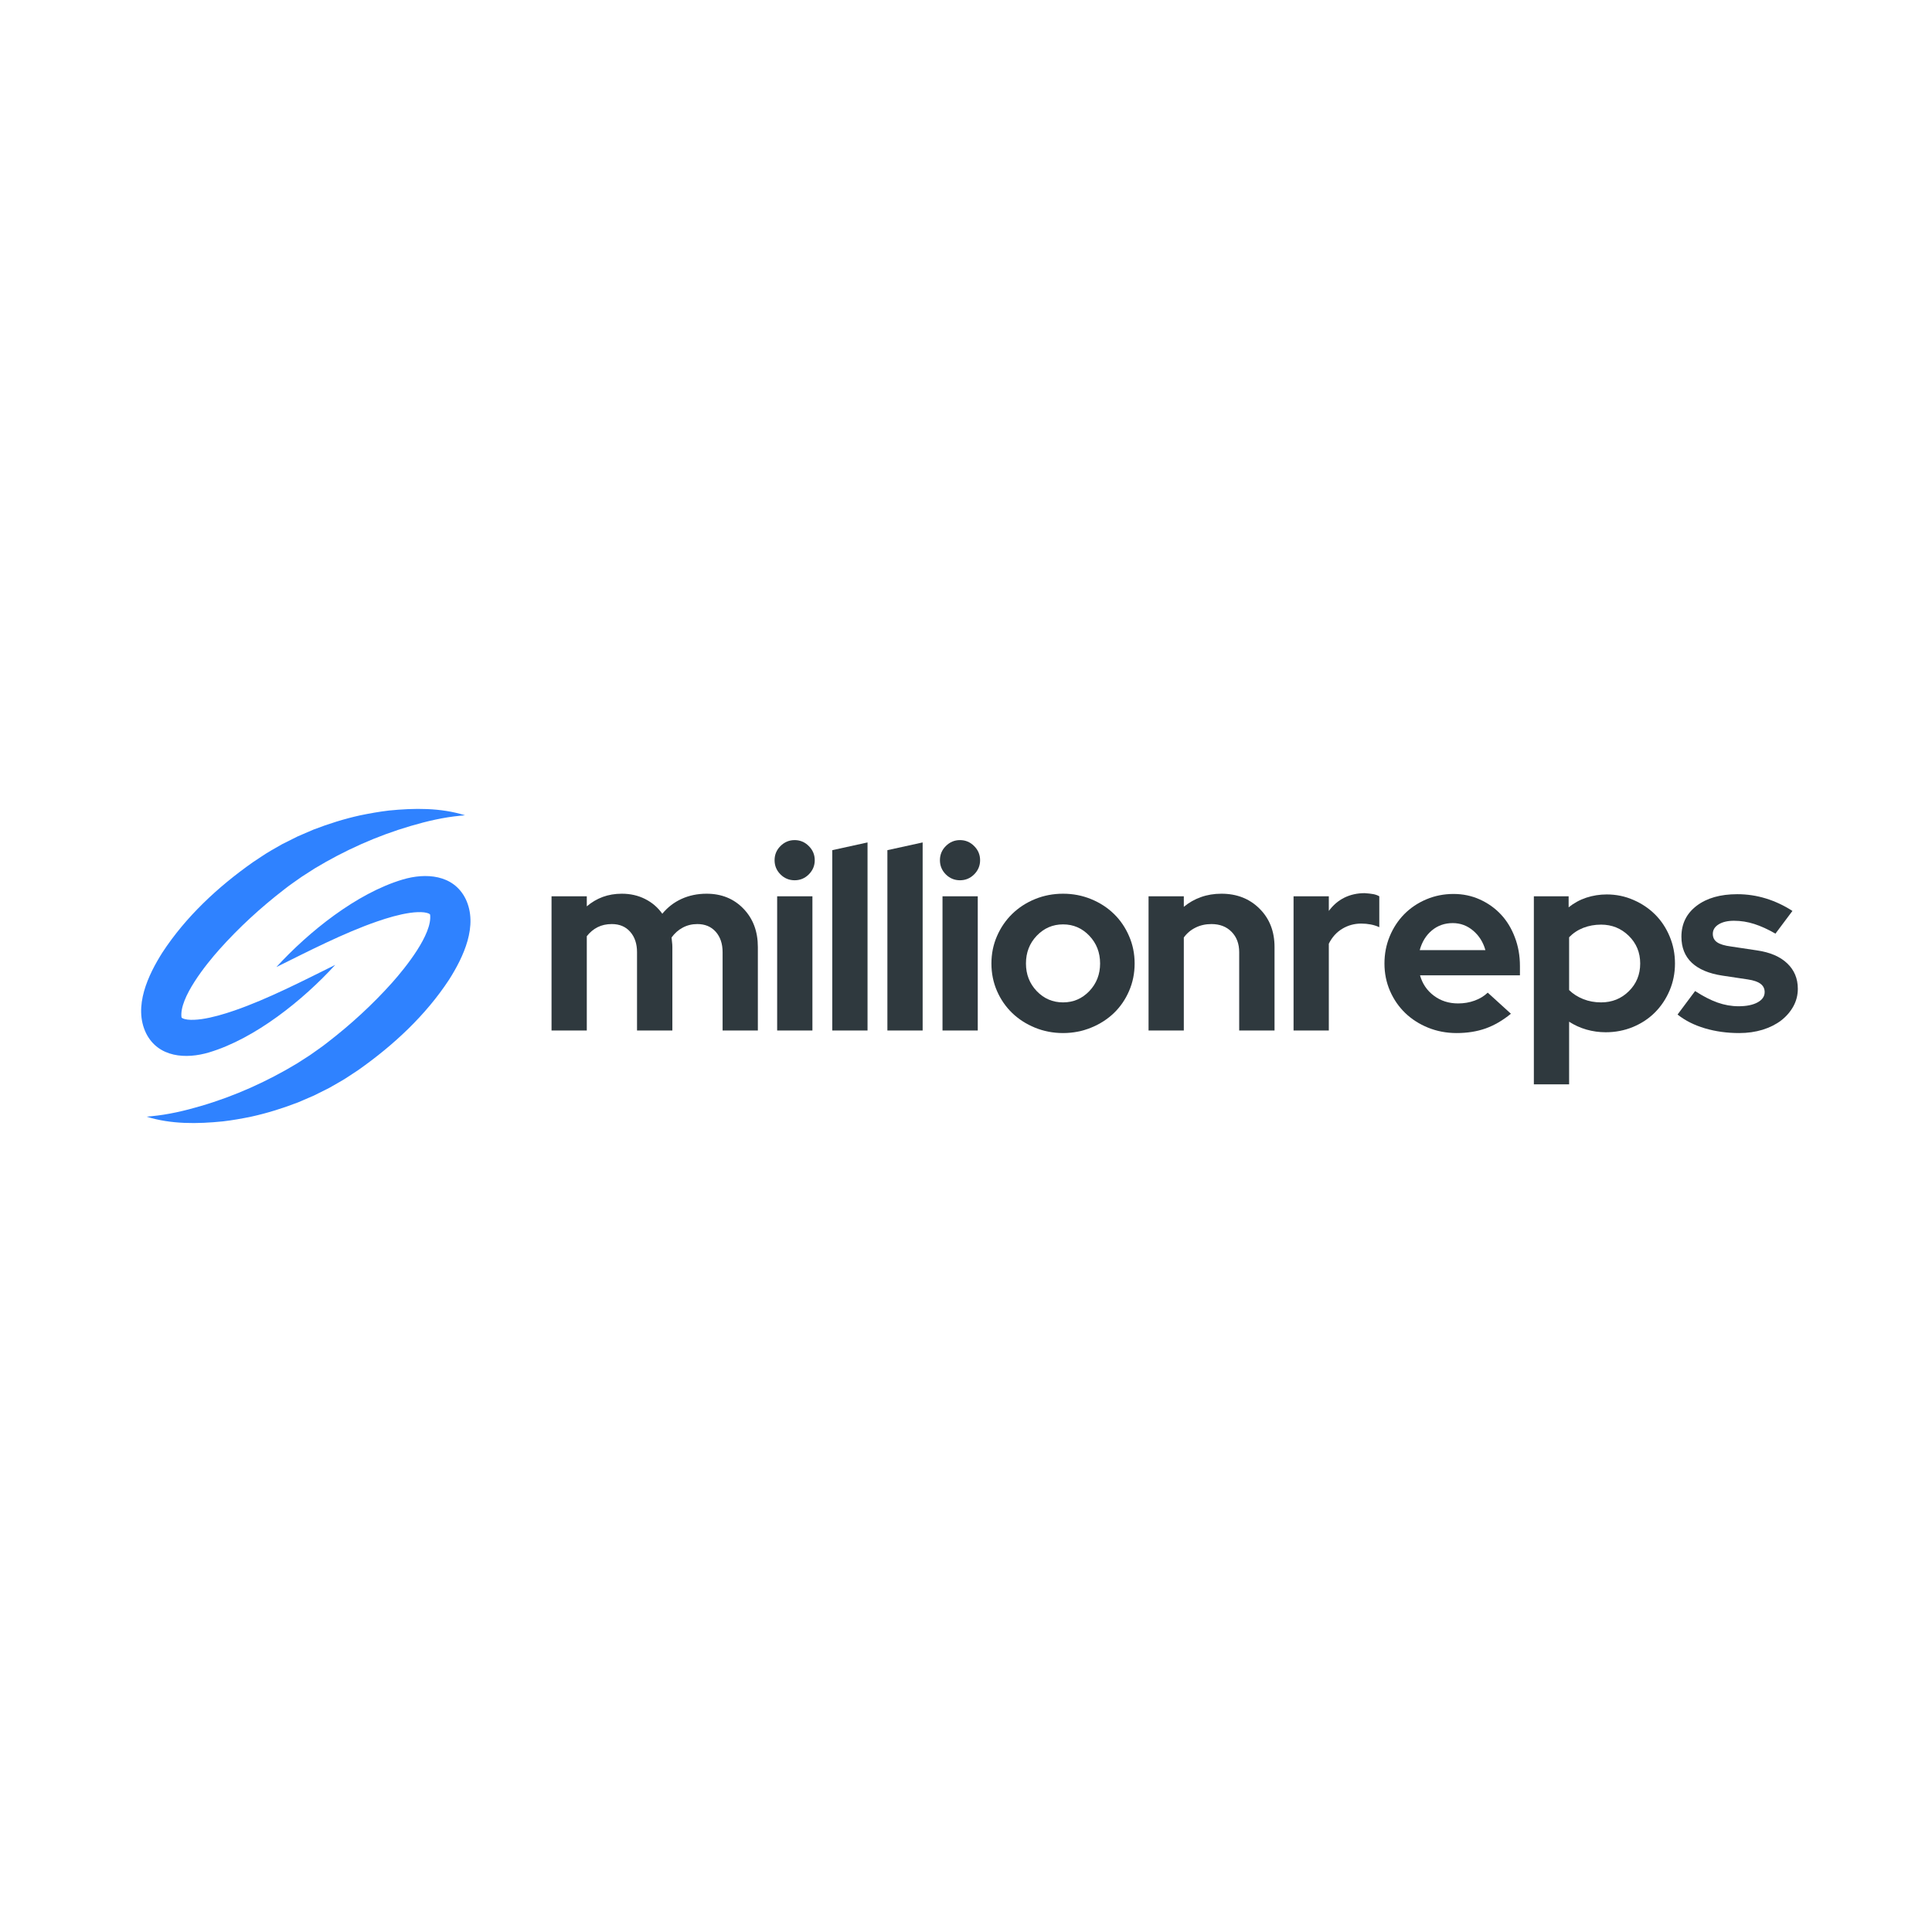
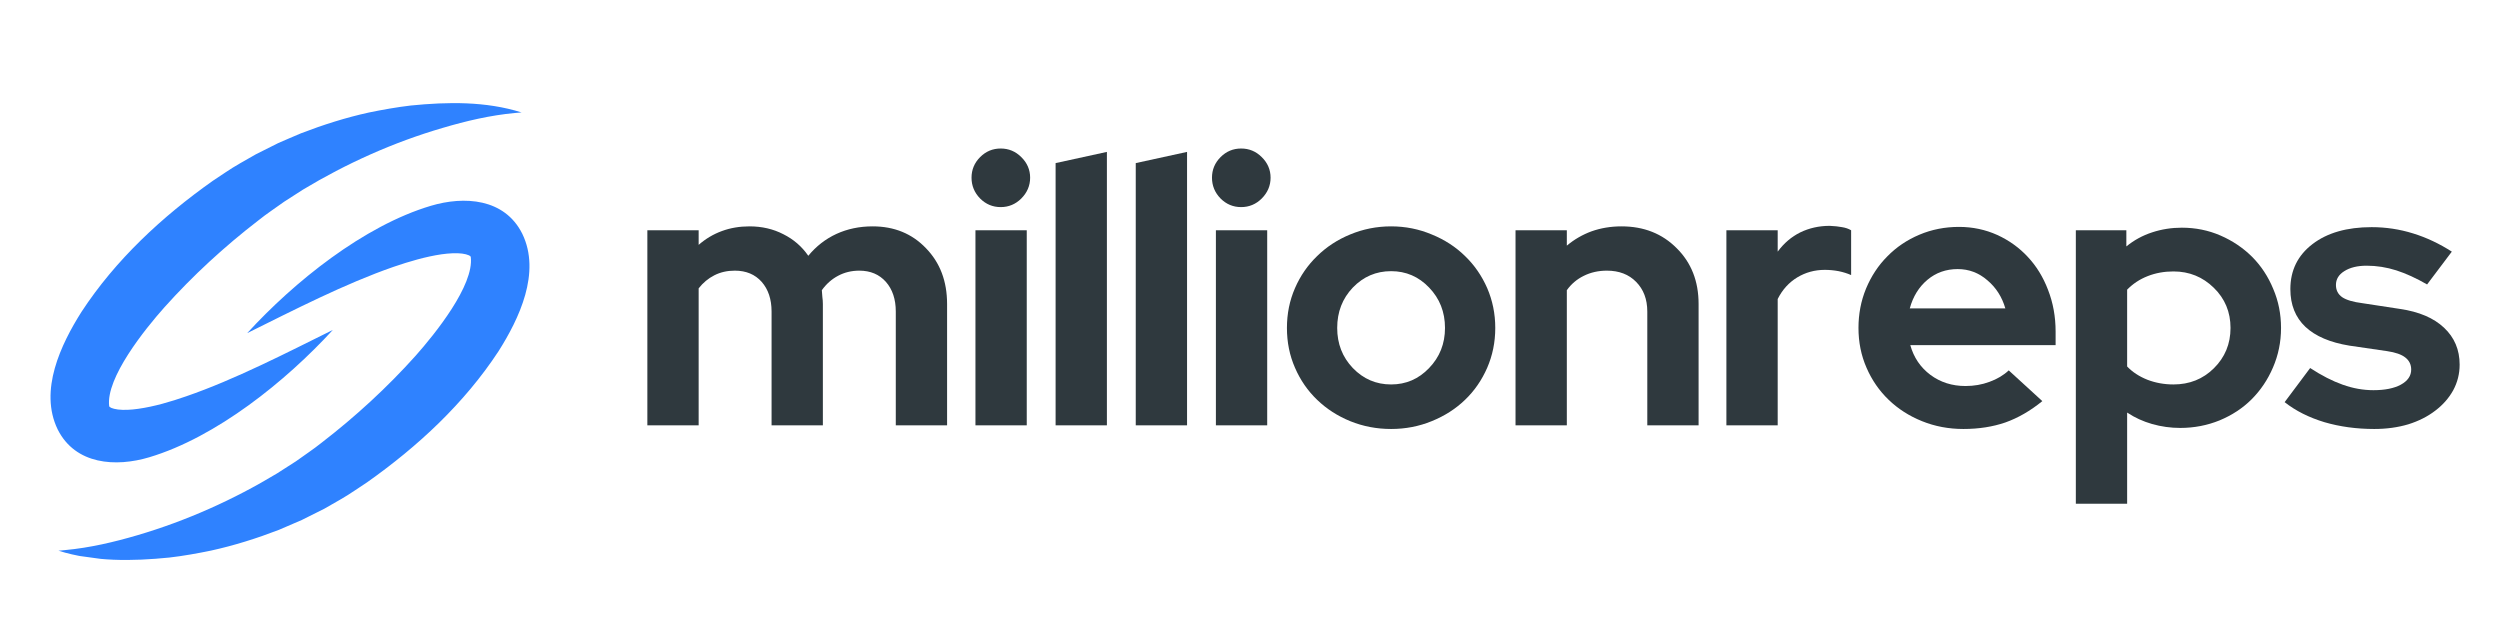
- <svg xmlns="http://www.w3.org/2000/svg" width="500" zoomAndPan="magnify" viewBox="0 0 375 375" height="500" preserveAspectRatio="xMidYMid meet" version="1.2">
+ <svg xmlns="http://www.w3.org/2000/svg" width="200" zoomAndPan="magnify" viewBox="0 0 150 37.5" height="50" preserveAspectRatio="xMidYMid meet" version="1.2">
  <defs>
-     <clipPath id="a63cc081c9">
-       <path d="M 27 157 L 92 157 L 92 218 L 27 218 Z M 27 157 " />
+     <clipPath id="80e6f5908e">
+       <path d="M 3 6 L 32 6 L 32 34 L 3 34 Z M 3 6 " />
    </clipPath>
-     <clipPath id="9240debf96">
-       <path d="M 32.09 149.43 L 95.992 158.191 L 86.723 225.809 L 22.82 217.051 Z M 32.09 149.43 " />
+     <clipPath id="8014b188ce">
+       <path d="M 5.141 2.781 L 33.738 6.703 L 29.617 36.766 L 1.02 32.844 Z M 5.141 2.781 " />
    </clipPath>
-     <clipPath id="afa17623b3">
-       <path d="M 32.09 149.43 L 95.992 158.191 L 86.723 225.809 L 22.82 217.051 Z M 32.09 149.43 " />
+     <clipPath id="7aeb16b16b">
+       <path d="M 5.141 2.781 L 33.738 6.703 L 29.617 36.766 L 1.02 32.844 Z M 5.141 2.781 " />
+     </clipPath>
+     <clipPath id="94c7d1f066">
+       <rect x="0" width="112" y="0" height="31" />
    </clipPath>
  </defs>
-   <g id="72d70a0b52">
-     <g clip-rule="nonzero" clip-path="url(#a63cc081c9)">
-       <g clip-rule="nonzero" clip-path="url(#9240debf96)">
-         <g clip-rule="nonzero" clip-path="url(#afa17623b3)">
-           <path style=" stroke:none;fill-rule:nonzero;fill:#2f82ff;fill-opacity:1;" d="M 90.359 174.438 C 87.98 169.695 82.578 169.395 78.156 170.715 C 69.184 173.391 59.895 180.879 53.645 187.707 C 59.82 184.652 66.738 181.082 73.195 178.855 C 75.277 178.137 77.461 177.492 79.586 177.184 C 80.594 177.043 81.566 176.996 82.328 177.09 C 82.703 177.141 83.012 177.223 83.215 177.312 C 83.309 177.359 83.383 177.402 83.426 177.441 C 83.465 177.484 83.48 177.512 83.484 177.531 C 83.957 181.312 78.691 187.836 76.125 190.719 C 72.328 194.965 68.098 198.848 63.578 202.332 C 62.484 203.211 61.281 203.996 60.141 204.82 C 59.488 205.234 58.281 206.008 57.629 206.434 C 51.836 209.926 45.559 212.754 38.992 214.676 C 35.859 215.598 32.629 216.355 29.371 216.66 L 28.453 216.746 C 33.227 218.238 38.316 218.16 43.254 217.66 C 45.035 217.457 47.062 217.098 48.82 216.73 C 51.883 216.059 54.941 215.094 57.867 213.965 C 58.863 213.551 59.941 213.07 60.934 212.645 C 61.715 212.258 63.156 211.543 63.926 211.148 C 65.312 210.348 66.723 209.594 68.047 208.684 C 68.047 208.684 69.652 207.617 69.652 207.617 C 76.418 202.84 82.625 197.082 87.191 190.113 C 89.93 185.785 92.887 179.633 90.359 174.438 Z M 28.355 200.555 C 25.828 195.359 28.785 189.207 31.523 184.879 C 36.086 177.91 42.293 172.152 49.062 167.375 L 50.668 166.309 C 51.988 165.398 53.402 164.645 54.785 163.844 C 55.559 163.449 57 162.734 57.777 162.348 C 58.773 161.922 59.848 161.441 60.844 161.027 C 63.77 159.898 66.832 158.934 69.891 158.262 C 71.648 157.895 73.676 157.535 75.457 157.328 C 80.395 156.832 85.488 156.754 90.258 158.246 C 90.258 158.246 89.344 158.332 89.344 158.332 C 86.082 158.637 82.855 159.395 79.723 160.316 C 73.152 162.238 66.879 165.066 61.086 168.559 C 60.434 168.984 59.223 169.758 58.574 170.172 C 57.43 170.996 56.227 171.781 55.137 172.66 C 50.617 176.145 46.387 180.027 42.59 184.273 C 40.02 187.156 34.754 193.68 35.227 197.461 C 35.23 197.48 35.25 197.508 35.289 197.551 C 35.328 197.59 35.406 197.633 35.5 197.68 C 35.703 197.77 36.008 197.852 36.387 197.902 C 37.145 197.996 38.117 197.949 39.129 197.809 C 41.25 197.5 43.434 196.855 45.516 196.137 C 51.973 193.91 58.891 190.34 65.066 187.285 C 58.82 194.113 49.527 201.602 40.555 204.277 C 36.133 205.598 30.73 205.297 28.355 200.555 " />
+   <g id="505c7cc372">
+     <g clip-rule="nonzero" clip-path="url(#80e6f5908e)">
+       <g clip-rule="nonzero" clip-path="url(#8014b188ce)">
+         <g clip-rule="nonzero" clip-path="url(#7aeb16b16b)">
+           <path style=" stroke:none;fill-rule:nonzero;fill:#2f82ff;fill-opacity:1;" d="M 31.336 14.023 C 30.27 11.891 27.84 11.754 25.852 12.348 C 21.816 13.551 17.641 16.918 14.832 19.988 C 17.609 18.613 20.719 17.012 23.621 16.008 C 24.559 15.688 25.539 15.398 26.492 15.258 C 26.945 15.195 27.387 15.172 27.727 15.215 C 27.895 15.238 28.035 15.273 28.125 15.316 C 28.168 15.336 28.199 15.355 28.219 15.375 C 28.238 15.391 28.246 15.406 28.246 15.414 C 28.461 17.113 26.09 20.047 24.938 21.344 C 23.23 23.25 21.328 24.996 19.297 26.562 C 18.805 26.957 18.266 27.309 17.754 27.68 C 17.461 27.867 16.914 28.215 16.621 28.406 C 14.02 29.977 11.195 31.246 8.246 32.113 C 6.836 32.527 5.387 32.867 3.918 33.004 L 3.508 33.043 C 5.652 33.715 7.941 33.676 10.16 33.453 C 10.961 33.363 11.871 33.199 12.664 33.035 C 14.039 32.734 15.414 32.301 16.73 31.793 C 17.18 31.605 17.664 31.391 18.109 31.199 C 18.461 31.023 19.109 30.703 19.453 30.527 C 20.078 30.164 20.711 29.828 21.305 29.418 C 21.305 29.418 22.027 28.938 22.027 28.938 C 25.07 26.789 27.859 24.203 29.914 21.07 C 31.145 19.125 32.473 16.359 31.336 14.023 Z M 3.461 25.766 C 2.328 23.43 3.656 20.664 4.887 18.715 C 6.938 15.582 9.73 12.996 12.77 10.848 L 13.492 10.367 C 14.086 9.961 14.723 9.621 15.344 9.262 C 15.691 9.082 16.34 8.762 16.691 8.586 C 17.137 8.395 17.621 8.18 18.066 7.996 C 19.383 7.488 20.762 7.051 22.137 6.75 C 22.926 6.586 23.836 6.426 24.637 6.332 C 26.859 6.109 29.148 6.07 31.293 6.746 C 31.293 6.746 30.879 6.781 30.879 6.781 C 29.414 6.918 27.965 7.258 26.555 7.676 C 23.602 8.539 20.781 9.809 18.176 11.379 C 17.883 11.57 17.34 11.918 17.047 12.105 C 16.535 12.477 15.992 12.828 15.504 13.223 C 13.469 14.789 11.57 16.535 9.859 18.445 C 8.707 19.738 6.34 22.672 6.551 24.371 C 6.555 24.383 6.562 24.395 6.578 24.414 C 6.598 24.43 6.633 24.449 6.676 24.473 C 6.766 24.512 6.902 24.547 7.074 24.57 C 7.414 24.613 7.852 24.594 8.305 24.527 C 9.262 24.391 10.242 24.102 11.176 23.777 C 14.082 22.777 17.191 21.172 19.969 19.797 C 17.156 22.867 12.98 26.234 8.949 27.438 C 6.961 28.031 4.531 27.895 3.461 25.766 " />
        </g>
      </g>
    </g>
-     <g style="fill:#2f393e;fill-opacity:1;">
-       <g transform="translate(104.3493, 200.0159)">
-         <path style="stroke:none" d="M 2.703 0 L 2.703 -26.047 L 9.547 -26.047 L 9.547 -24.094 C 10.484 -24.895 11.516 -25.504 12.641 -25.922 C 13.773 -26.336 15.008 -26.547 16.344 -26.547 C 18.008 -26.547 19.52 -26.203 20.875 -25.516 C 22.227 -24.836 23.336 -23.883 24.203 -22.656 C 25.234 -23.914 26.484 -24.879 27.953 -25.547 C 29.422 -26.211 31.035 -26.547 32.797 -26.547 C 35.703 -26.547 38.086 -25.578 39.953 -23.641 C 41.816 -21.711 42.75 -19.234 42.75 -16.203 L 42.75 0 L 35.906 0 L 35.906 -15.203 C 35.906 -16.836 35.461 -18.156 34.578 -19.156 C 33.691 -20.156 32.5 -20.656 31 -20.656 C 29.969 -20.656 29.023 -20.426 28.172 -19.969 C 27.328 -19.52 26.602 -18.879 26 -18.047 C 26.031 -17.742 26.062 -17.441 26.094 -17.141 C 26.133 -16.848 26.156 -16.535 26.156 -16.203 L 26.156 0 L 19.297 0 L 19.297 -15.203 C 19.297 -16.836 18.852 -18.156 17.969 -19.156 C 17.094 -20.156 15.906 -20.656 14.406 -20.656 C 13.363 -20.656 12.441 -20.453 11.641 -20.047 C 10.848 -19.648 10.148 -19.066 9.547 -18.297 L 9.547 0 Z M 2.703 0 " />
-       </g>
-     </g>
-     <g style="fill:#2f393e;fill-opacity:1;">
-       <g transform="translate(148.1423, 200.0159)">
-         <path style="stroke:none" d="M 6.094 -29.156 C 5.031 -29.156 4.113 -29.535 3.344 -30.297 C 2.582 -31.066 2.203 -31.984 2.203 -33.047 C 2.203 -34.117 2.582 -35.035 3.344 -35.797 C 4.113 -36.566 5.031 -36.953 6.094 -36.953 C 7.164 -36.953 8.082 -36.566 8.844 -35.797 C 9.613 -35.035 10 -34.117 10 -33.047 C 10 -31.984 9.613 -31.066 8.844 -30.297 C 8.082 -29.535 7.164 -29.156 6.094 -29.156 Z M 9.547 -26.047 L 9.547 0 L 2.703 0 L 2.703 -26.047 Z M 9.547 -26.047 " />
-       </g>
-     </g>
-     <g style="fill:#2f393e;fill-opacity:1;">
-       <g transform="translate(158.8404, 200.0159)">
-         <path style="stroke:none" d="M 9.547 -36.5 L 9.547 0 L 2.703 0 L 2.703 -35 Z M 9.547 -36.5 " />
-       </g>
-     </g>
-     <g style="fill:#2f393e;fill-opacity:1;">
-       <g transform="translate(169.5385, 200.0159)">
-         <path style="stroke:none" d="M 9.547 -36.5 L 9.547 0 L 2.703 0 L 2.703 -35 Z M 9.547 -36.5 " />
-       </g>
-     </g>
-     <g style="fill:#2f393e;fill-opacity:1;">
-       <g transform="translate(180.2366, 200.0159)">
-         <path style="stroke:none" d="M 6.094 -29.156 C 5.031 -29.156 4.113 -29.535 3.344 -30.297 C 2.582 -31.066 2.203 -31.984 2.203 -33.047 C 2.203 -34.117 2.582 -35.035 3.344 -35.797 C 4.113 -36.566 5.031 -36.953 6.094 -36.953 C 7.164 -36.953 8.082 -36.566 8.844 -35.797 C 9.613 -35.035 10 -34.117 10 -33.047 C 10 -31.984 9.613 -31.066 8.844 -30.297 C 8.082 -29.535 7.164 -29.156 6.094 -29.156 Z M 9.547 -26.047 L 9.547 0 L 2.703 0 L 2.703 -26.047 Z M 9.547 -26.047 " />
-       </g>
-     </g>
-     <g style="fill:#2f393e;fill-opacity:1;">
-       <g transform="translate(190.9347, 200.0159)">
-         <path style="stroke:none" d="M 1.5 -13 C 1.5 -14.895 1.859 -16.664 2.578 -18.312 C 3.297 -19.969 4.281 -21.406 5.531 -22.625 C 6.781 -23.844 8.254 -24.801 9.953 -25.5 C 11.648 -26.195 13.469 -26.547 15.406 -26.547 C 17.332 -26.547 19.145 -26.195 20.844 -25.5 C 22.551 -24.801 24.031 -23.844 25.281 -22.625 C 26.531 -21.406 27.508 -19.969 28.219 -18.312 C 28.938 -16.664 29.297 -14.895 29.297 -13 C 29.297 -11.102 28.938 -9.328 28.219 -7.672 C 27.508 -6.023 26.531 -4.598 25.281 -3.391 C 24.031 -2.191 22.551 -1.242 20.844 -0.547 C 19.145 0.148 17.332 0.5 15.406 0.5 C 13.469 0.5 11.648 0.148 9.953 -0.547 C 8.254 -1.242 6.781 -2.191 5.531 -3.391 C 4.281 -4.598 3.297 -6.023 2.578 -7.672 C 1.859 -9.328 1.5 -11.102 1.5 -13 Z M 15.406 -5.453 C 17.406 -5.453 19.102 -6.18 20.5 -7.641 C 21.895 -9.109 22.594 -10.895 22.594 -13 C 22.594 -15.133 21.895 -16.93 20.5 -18.391 C 19.102 -19.859 17.406 -20.594 15.406 -20.594 C 13.406 -20.594 11.703 -19.859 10.297 -18.391 C 8.898 -16.93 8.203 -15.133 8.203 -13 C 8.203 -10.895 8.898 -9.109 10.297 -7.641 C 11.703 -6.18 13.406 -5.453 15.406 -5.453 Z M 15.406 -5.453 " />
-       </g>
-     </g>
-     <g style="fill:#2f393e;fill-opacity:1;">
-       <g transform="translate(220.23, 200.0159)">
-         <path style="stroke:none" d="M 2.703 0 L 2.703 -26.047 L 9.547 -26.047 L 9.547 -24 C 10.547 -24.832 11.656 -25.461 12.875 -25.891 C 14.094 -26.328 15.414 -26.547 16.844 -26.547 C 19.844 -26.547 22.312 -25.578 24.25 -23.641 C 26.188 -21.711 27.156 -19.234 27.156 -16.203 L 27.156 0 L 20.297 0 L 20.297 -15.203 C 20.297 -16.836 19.801 -18.156 18.812 -19.156 C 17.832 -20.156 16.531 -20.656 14.906 -20.656 C 13.77 -20.656 12.742 -20.426 11.828 -19.969 C 10.91 -19.52 10.148 -18.879 9.547 -18.047 L 9.547 0 Z M 2.703 0 " />
-       </g>
-     </g>
-     <g style="fill:#2f393e;fill-opacity:1;">
-       <g transform="translate(248.3754, 200.0159)">
-         <path style="stroke:none" d="M 2.703 0 L 2.703 -26.047 L 9.547 -26.047 L 9.547 -23.203 C 10.379 -24.336 11.383 -25.195 12.562 -25.781 C 13.75 -26.363 15.062 -26.656 16.5 -26.656 C 17.164 -26.613 17.723 -26.551 18.172 -26.469 C 18.617 -26.383 19.008 -26.242 19.344 -26.047 L 19.344 -20.047 C 18.844 -20.285 18.289 -20.461 17.688 -20.578 C 17.094 -20.691 16.477 -20.75 15.844 -20.75 C 14.508 -20.75 13.285 -20.414 12.172 -19.75 C 11.055 -19.082 10.18 -18.113 9.547 -16.844 L 9.547 0 Z M 2.703 0 " />
-       </g>
-     </g>
-     <g style="fill:#2f393e;fill-opacity:1;">
-       <g transform="translate(267.2222, 200.0159)">
-         <path style="stroke:none" d="M 26.047 -3.25 C 24.453 -1.945 22.812 -0.992 21.125 -0.391 C 19.438 0.203 17.562 0.5 15.5 0.5 C 13.531 0.5 11.688 0.148 9.969 -0.547 C 8.258 -1.242 6.781 -2.191 5.531 -3.391 C 4.281 -4.598 3.297 -6.023 2.578 -7.672 C 1.859 -9.328 1.5 -11.102 1.5 -13 C 1.5 -14.863 1.836 -16.617 2.516 -18.266 C 3.203 -19.922 4.145 -21.359 5.344 -22.578 C 6.551 -23.797 7.977 -24.754 9.625 -25.453 C 11.27 -26.148 13.031 -26.5 14.906 -26.5 C 16.738 -26.5 18.445 -26.141 20.031 -25.422 C 21.613 -24.703 22.977 -23.727 24.125 -22.5 C 25.27 -21.27 26.164 -19.797 26.812 -18.078 C 27.469 -16.359 27.797 -14.5 27.797 -12.5 L 27.797 -10.703 L 8.406 -10.703 C 8.863 -9.066 9.758 -7.75 11.094 -6.75 C 12.426 -5.75 13.992 -5.25 15.797 -5.25 C 16.93 -5.25 18 -5.43 19 -5.797 C 20 -6.16 20.848 -6.676 21.547 -7.344 Z M 14.75 -20.844 C 13.188 -20.844 11.836 -20.367 10.703 -19.422 C 9.566 -18.473 8.781 -17.195 8.344 -15.594 L 21.094 -15.594 C 20.664 -17.133 19.875 -18.395 18.719 -19.375 C 17.57 -20.352 16.25 -20.844 14.75 -20.844 Z M 14.75 -20.844 " />
-       </g>
-     </g>
-     <g style="fill:#2f393e;fill-opacity:1;">
-       <g transform="translate(295.0177, 200.0159)">
-         <path style="stroke:none" d="M 2.703 10.453 L 2.703 -26.047 L 9.453 -26.047 L 9.453 -23.906 C 10.484 -24.738 11.629 -25.363 12.891 -25.781 C 14.16 -26.195 15.477 -26.406 16.844 -26.406 C 18.676 -26.406 20.398 -26.051 22.016 -25.344 C 23.641 -24.645 25.051 -23.695 26.25 -22.5 C 27.445 -21.301 28.383 -19.883 29.062 -18.25 C 29.75 -16.613 30.094 -14.863 30.094 -13 C 30.094 -11.133 29.742 -9.383 29.047 -7.75 C 28.348 -6.113 27.398 -4.695 26.203 -3.5 C 25.004 -2.301 23.578 -1.359 21.922 -0.672 C 20.273 0.004 18.52 0.344 16.656 0.344 C 15.383 0.344 14.141 0.172 12.922 -0.172 C 11.703 -0.523 10.578 -1.035 9.547 -1.703 L 9.547 10.453 Z M 15.75 -20.547 C 14.52 -20.547 13.367 -20.336 12.297 -19.922 C 11.234 -19.504 10.316 -18.895 9.547 -18.094 L 9.547 -7.844 C 10.285 -7.113 11.195 -6.531 12.281 -6.094 C 13.363 -5.664 14.52 -5.453 15.75 -5.453 C 17.883 -5.453 19.68 -6.176 21.141 -7.625 C 22.609 -9.07 23.344 -10.863 23.344 -13 C 23.344 -15.133 22.602 -16.926 21.125 -18.375 C 19.645 -19.82 17.852 -20.547 15.75 -20.547 Z M 15.75 -20.547 " />
-       </g>
-     </g>
-     <g style="fill:#2f393e;fill-opacity:1;">
-       <g transform="translate(325.1128, 200.0159)">
-         <path style="stroke:none" d="M 0.5 -3.094 L 3.906 -7.656 C 5.438 -6.656 6.883 -5.91 8.25 -5.422 C 9.613 -4.941 10.977 -4.703 12.344 -4.703 C 13.883 -4.703 15.113 -4.953 16.031 -5.453 C 16.945 -5.953 17.406 -6.617 17.406 -7.453 C 17.406 -8.117 17.145 -8.648 16.625 -9.047 C 16.102 -9.453 15.281 -9.738 14.156 -9.906 L 9.156 -10.656 C 6.582 -11.051 4.617 -11.879 3.266 -13.141 C 1.922 -14.41 1.25 -16.098 1.25 -18.203 C 1.25 -20.703 2.234 -22.703 4.203 -24.203 C 6.172 -25.703 8.801 -26.453 12.094 -26.453 C 14 -26.453 15.848 -26.176 17.641 -25.625 C 19.441 -25.07 21.16 -24.266 22.797 -23.203 L 19.5 -18.797 C 18.062 -19.629 16.691 -20.254 15.391 -20.672 C 14.098 -21.086 12.785 -21.297 11.453 -21.297 C 10.211 -21.297 9.219 -21.062 8.469 -20.594 C 7.719 -20.133 7.344 -19.52 7.344 -18.75 C 7.344 -18.051 7.617 -17.508 8.172 -17.125 C 8.723 -16.738 9.633 -16.461 10.906 -16.297 L 15.906 -15.547 C 18.438 -15.18 20.391 -14.348 21.766 -13.047 C 23.148 -11.742 23.844 -10.094 23.844 -8.094 C 23.844 -6.863 23.551 -5.723 22.969 -4.672 C 22.383 -3.617 21.594 -2.707 20.594 -1.938 C 19.594 -1.176 18.395 -0.578 17 -0.141 C 15.602 0.285 14.086 0.5 12.453 0.5 C 10.086 0.5 7.867 0.191 5.797 -0.422 C 3.734 -1.035 1.969 -1.926 0.5 -3.094 Z M 0.5 -3.094 " />
+     <g transform="matrix(1,0,0,1,37,2)">
+       <g clip-path="url(#94c7d1f066)">
+         <g style="fill:#2f393e;fill-opacity:1;">
+           <g transform="translate(0.622244, 23.5199)">
+             <path style="stroke:none" d="M 1.219 0 L 1.219 -11.703 L 4.297 -11.703 L 4.297 -10.828 C 4.711 -11.191 5.176 -11.469 5.688 -11.656 C 6.195 -11.844 6.75 -11.938 7.344 -11.938 C 8.094 -11.938 8.77 -11.781 9.375 -11.469 C 9.988 -11.164 10.488 -10.734 10.875 -10.172 C 11.344 -10.742 11.906 -11.18 12.562 -11.484 C 13.219 -11.785 13.941 -11.938 14.734 -11.938 C 16.035 -11.938 17.102 -11.5 17.938 -10.625 C 18.781 -9.758 19.203 -8.645 19.203 -7.281 L 19.203 0 L 16.125 0 L 16.125 -6.828 C 16.125 -7.566 15.926 -8.16 15.531 -8.609 C 15.133 -9.055 14.602 -9.281 13.938 -9.281 C 13.469 -9.281 13.039 -9.176 12.656 -8.969 C 12.281 -8.77 11.957 -8.484 11.688 -8.109 C 11.695 -7.973 11.707 -7.836 11.719 -7.703 C 11.738 -7.566 11.75 -7.426 11.75 -7.281 L 11.75 0 L 8.672 0 L 8.672 -6.828 C 8.672 -7.566 8.473 -8.16 8.078 -8.609 C 7.68 -9.055 7.145 -9.281 6.469 -9.281 C 6.008 -9.281 5.598 -9.188 5.234 -9 C 4.879 -8.82 4.566 -8.562 4.297 -8.219 L 4.297 0 Z M 1.219 0 " />
+           </g>
+         </g>
+         <g style="fill:#2f393e;fill-opacity:1;">
+           <g transform="translate(20.30799, 23.5199)">
+             <path style="stroke:none" d="M 2.734 -13.094 C 2.254 -13.094 1.844 -13.266 1.5 -13.609 C 1.156 -13.961 0.984 -14.379 0.984 -14.859 C 0.984 -15.336 1.156 -15.75 1.5 -16.094 C 1.844 -16.438 2.254 -16.609 2.734 -16.609 C 3.211 -16.609 3.625 -16.438 3.969 -16.094 C 4.32 -15.75 4.5 -15.336 4.5 -14.859 C 4.5 -14.379 4.32 -13.961 3.969 -13.609 C 3.625 -13.266 3.211 -13.094 2.734 -13.094 Z M 4.297 -11.703 L 4.297 0 L 1.219 0 L 1.219 -11.703 Z M 4.297 -11.703 " />
+           </g>
+         </g>
+         <g style="fill:#2f393e;fill-opacity:1;">
+           <g transform="translate(25.11699, 23.5199)">
+             <path style="stroke:none" d="M 4.297 -16.406 L 4.297 0 L 1.219 0 L 1.219 -15.734 Z M 4.297 -16.406 " />
+           </g>
+         </g>
+         <g style="fill:#2f393e;fill-opacity:1;">
+           <g transform="translate(29.92598, 23.5199)">
+             <path style="stroke:none" d="M 4.297 -16.406 L 4.297 0 L 1.219 0 L 1.219 -15.734 Z M 4.297 -16.406 " />
+           </g>
+         </g>
+         <g style="fill:#2f393e;fill-opacity:1;">
+           <g transform="translate(34.73498, 23.5199)">
+             <path style="stroke:none" d="M 2.734 -13.094 C 2.254 -13.094 1.844 -13.266 1.5 -13.609 C 1.156 -13.961 0.984 -14.379 0.984 -14.859 C 0.984 -15.336 1.156 -15.75 1.5 -16.094 C 1.844 -16.438 2.254 -16.609 2.734 -16.609 C 3.211 -16.609 3.625 -16.438 3.969 -16.094 C 4.32 -15.75 4.5 -15.336 4.5 -14.859 C 4.5 -14.379 4.32 -13.961 3.969 -13.609 C 3.625 -13.266 3.211 -13.094 2.734 -13.094 Z M 4.297 -11.703 L 4.297 0 L 1.219 0 L 1.219 -11.703 Z M 4.297 -11.703 " />
+           </g>
+         </g>
+         <g style="fill:#2f393e;fill-opacity:1;">
+           <g transform="translate(39.54397, 23.5199)">
+             <path style="stroke:none" d="M 0.672 -5.844 C 0.672 -6.695 0.832 -7.492 1.156 -8.234 C 1.477 -8.973 1.922 -9.613 2.484 -10.156 C 3.047 -10.707 3.707 -11.141 4.469 -11.453 C 5.238 -11.773 6.055 -11.938 6.922 -11.938 C 7.785 -11.938 8.598 -11.773 9.359 -11.453 C 10.129 -11.141 10.797 -10.707 11.359 -10.156 C 11.922 -9.613 12.363 -8.973 12.688 -8.234 C 13.008 -7.492 13.172 -6.695 13.172 -5.844 C 13.172 -4.988 13.008 -4.191 12.688 -3.453 C 12.363 -2.711 11.922 -2.07 11.359 -1.531 C 10.797 -0.988 10.129 -0.562 9.359 -0.25 C 8.598 0.062 7.785 0.219 6.922 0.219 C 6.055 0.219 5.238 0.062 4.469 -0.25 C 3.707 -0.562 3.047 -0.988 2.484 -1.531 C 1.922 -2.07 1.477 -2.711 1.156 -3.453 C 0.832 -4.191 0.672 -4.988 0.672 -5.844 Z M 6.922 -2.453 C 7.816 -2.453 8.578 -2.781 9.203 -3.438 C 9.836 -4.094 10.156 -4.895 10.156 -5.844 C 10.156 -6.801 9.836 -7.609 9.203 -8.266 C 8.578 -8.922 7.816 -9.25 6.922 -9.25 C 6.023 -9.25 5.258 -8.922 4.625 -8.266 C 4 -7.609 3.688 -6.801 3.688 -5.844 C 3.688 -4.895 4 -4.094 4.625 -3.438 C 5.258 -2.781 6.023 -2.453 6.922 -2.453 Z M 6.922 -2.453 " />
+           </g>
+         </g>
+         <g style="fill:#2f393e;fill-opacity:1;">
+           <g transform="translate(52.71272, 23.5199)">
+             <path style="stroke:none" d="M 1.219 0 L 1.219 -11.703 L 4.297 -11.703 L 4.297 -10.781 C 4.742 -11.156 5.238 -11.441 5.781 -11.641 C 6.332 -11.836 6.93 -11.938 7.578 -11.938 C 8.922 -11.938 10.023 -11.5 10.891 -10.625 C 11.766 -9.758 12.203 -8.645 12.203 -7.281 L 12.203 0 L 9.125 0 L 9.125 -6.828 C 9.125 -7.566 8.898 -8.16 8.453 -8.609 C 8.016 -9.055 7.43 -9.281 6.703 -9.281 C 6.191 -9.281 5.727 -9.176 5.312 -8.969 C 4.906 -8.77 4.566 -8.484 4.297 -8.109 L 4.297 0 Z M 1.219 0 " />
+           </g>
+         </g>
+         <g style="fill:#2f393e;fill-opacity:1;">
+           <g transform="translate(65.36459, 23.5199)">
+             <path style="stroke:none" d="M 1.219 0 L 1.219 -11.703 L 4.297 -11.703 L 4.297 -10.422 C 4.672 -10.93 5.125 -11.316 5.656 -11.578 C 6.188 -11.836 6.773 -11.969 7.422 -11.969 C 7.711 -11.957 7.957 -11.93 8.156 -11.891 C 8.363 -11.859 8.547 -11.797 8.703 -11.703 L 8.703 -9.016 C 8.473 -9.117 8.223 -9.195 7.953 -9.25 C 7.68 -9.301 7.406 -9.328 7.125 -9.328 C 6.52 -9.328 5.969 -9.176 5.469 -8.875 C 4.969 -8.57 4.578 -8.141 4.297 -7.578 L 4.297 0 Z M 1.219 0 " />
+           </g>
+         </g>
+         <g style="fill:#2f393e;fill-opacity:1;">
+           <g transform="translate(73.8366, 23.5199)">
+             <path style="stroke:none" d="M 11.703 -1.453 C 10.984 -0.867 10.242 -0.441 9.484 -0.172 C 8.734 0.086 7.895 0.219 6.969 0.219 C 6.082 0.219 5.254 0.062 4.484 -0.25 C 3.711 -0.562 3.047 -0.988 2.484 -1.531 C 1.922 -2.07 1.477 -2.711 1.156 -3.453 C 0.832 -4.191 0.672 -4.988 0.672 -5.844 C 0.672 -6.676 0.82 -7.461 1.125 -8.203 C 1.438 -8.953 1.863 -9.598 2.406 -10.141 C 2.945 -10.691 3.586 -11.125 4.328 -11.438 C 5.066 -11.75 5.859 -11.906 6.703 -11.906 C 7.523 -11.906 8.289 -11.742 9 -11.422 C 9.707 -11.098 10.316 -10.66 10.828 -10.109 C 11.348 -9.555 11.754 -8.895 12.047 -8.125 C 12.348 -7.352 12.5 -6.52 12.5 -5.625 L 12.5 -4.812 L 3.781 -4.812 C 3.988 -4.07 4.391 -3.477 4.984 -3.031 C 5.586 -2.582 6.289 -2.359 7.094 -2.359 C 7.602 -2.359 8.082 -2.441 8.531 -2.609 C 8.988 -2.773 9.375 -3.004 9.688 -3.297 Z M 6.625 -9.375 C 5.926 -9.375 5.32 -9.16 4.812 -8.734 C 4.301 -8.305 3.945 -7.734 3.75 -7.016 L 9.484 -7.016 C 9.285 -7.703 8.926 -8.266 8.406 -8.703 C 7.895 -9.148 7.301 -9.375 6.625 -9.375 Z M 6.625 -9.375 " />
+           </g>
+         </g>
+         <g style="fill:#2f393e;fill-opacity:1;">
+           <g transform="translate(86.33116, 23.5199)">
+             <path style="stroke:none" d="M 1.219 4.703 L 1.219 -11.703 L 4.25 -11.703 L 4.25 -10.734 C 4.707 -11.109 5.223 -11.391 5.797 -11.578 C 6.367 -11.766 6.961 -11.859 7.578 -11.859 C 8.398 -11.859 9.172 -11.703 9.891 -11.391 C 10.617 -11.078 11.254 -10.648 11.797 -10.109 C 12.336 -9.566 12.758 -8.926 13.062 -8.188 C 13.375 -7.457 13.531 -6.676 13.531 -5.844 C 13.531 -5 13.367 -4.207 13.047 -3.469 C 12.734 -2.738 12.305 -2.102 11.766 -1.562 C 11.234 -1.031 10.594 -0.609 9.844 -0.297 C 9.102 0.004 8.316 0.156 7.484 0.156 C 6.91 0.156 6.348 0.078 5.797 -0.078 C 5.254 -0.234 4.754 -0.461 4.297 -0.766 L 4.297 4.703 Z M 7.078 -9.234 C 6.523 -9.234 6.008 -9.141 5.531 -8.953 C 5.051 -8.766 4.641 -8.492 4.297 -8.141 L 4.297 -3.531 C 4.617 -3.195 5.023 -2.93 5.516 -2.734 C 6.004 -2.547 6.523 -2.453 7.078 -2.453 C 8.035 -2.453 8.844 -2.773 9.5 -3.422 C 10.164 -4.078 10.5 -4.883 10.5 -5.844 C 10.5 -6.801 10.164 -7.602 9.5 -8.25 C 8.832 -8.906 8.023 -9.234 7.078 -9.234 Z M 7.078 -9.234 " />
+           </g>
+         </g>
+         <g style="fill:#2f393e;fill-opacity:1;">
+           <g transform="translate(99.85947, 23.5199)">
+             <path style="stroke:none" d="M 0.219 -1.391 L 1.75 -3.438 C 2.438 -2.988 3.086 -2.656 3.703 -2.438 C 4.316 -2.219 4.93 -2.109 5.547 -2.109 C 6.234 -2.109 6.781 -2.219 7.188 -2.438 C 7.602 -2.664 7.812 -2.969 7.812 -3.344 C 7.812 -3.645 7.695 -3.883 7.469 -4.062 C 7.238 -4.25 6.867 -4.379 6.359 -4.453 L 4.109 -4.781 C 2.953 -4.969 2.07 -5.344 1.469 -5.906 C 0.863 -6.477 0.562 -7.234 0.562 -8.172 C 0.562 -9.297 1.004 -10.195 1.891 -10.875 C 2.773 -11.551 3.957 -11.891 5.438 -11.891 C 6.289 -11.891 7.117 -11.766 7.922 -11.516 C 8.734 -11.266 9.508 -10.898 10.25 -10.422 L 8.766 -8.453 C 8.117 -8.828 7.504 -9.109 6.922 -9.297 C 6.336 -9.484 5.742 -9.578 5.141 -9.578 C 4.586 -9.578 4.141 -9.469 3.797 -9.25 C 3.461 -9.039 3.297 -8.766 3.297 -8.422 C 3.297 -8.109 3.422 -7.863 3.672 -7.688 C 3.922 -7.52 4.328 -7.398 4.891 -7.328 L 7.141 -6.984 C 8.285 -6.816 9.164 -6.441 9.781 -5.859 C 10.406 -5.273 10.719 -4.535 10.719 -3.641 C 10.719 -3.086 10.586 -2.57 10.328 -2.094 C 10.066 -1.625 9.707 -1.219 9.25 -0.875 C 8.801 -0.531 8.266 -0.258 7.641 -0.062 C 7.016 0.125 6.332 0.219 5.594 0.219 C 4.531 0.219 3.535 0.082 2.609 -0.188 C 1.68 -0.469 0.883 -0.867 0.219 -1.391 Z M 0.219 -1.391 " />
+           </g>
+         </g>
      </g>
    </g>
  </g>
</svg>
